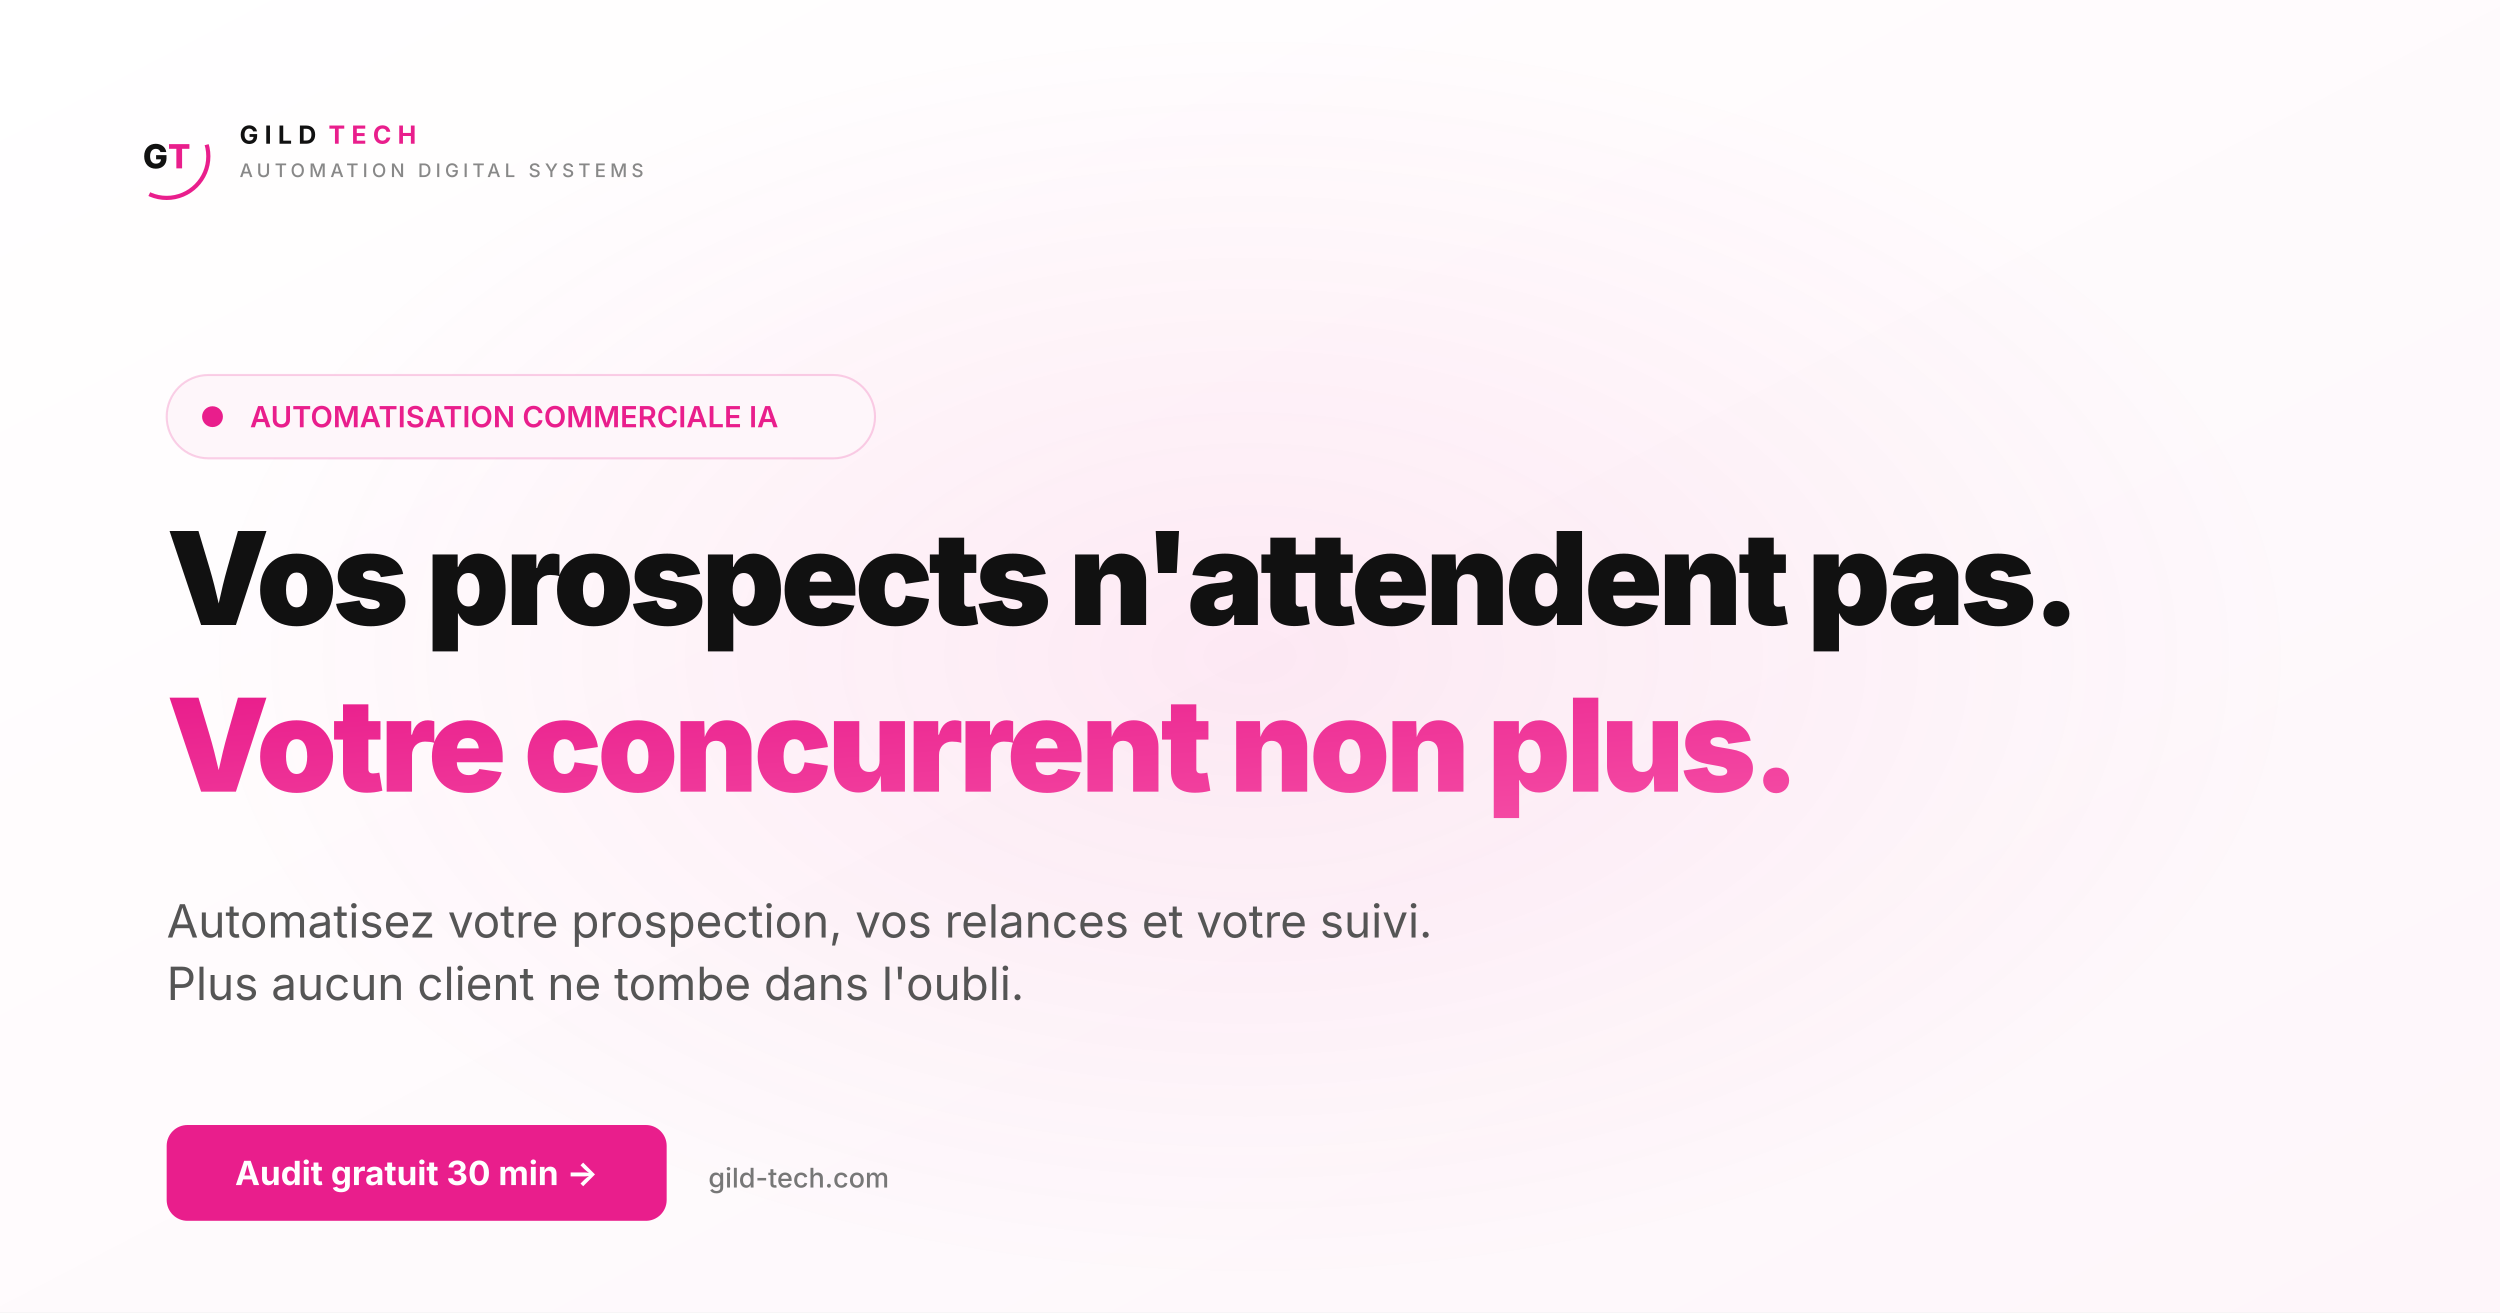
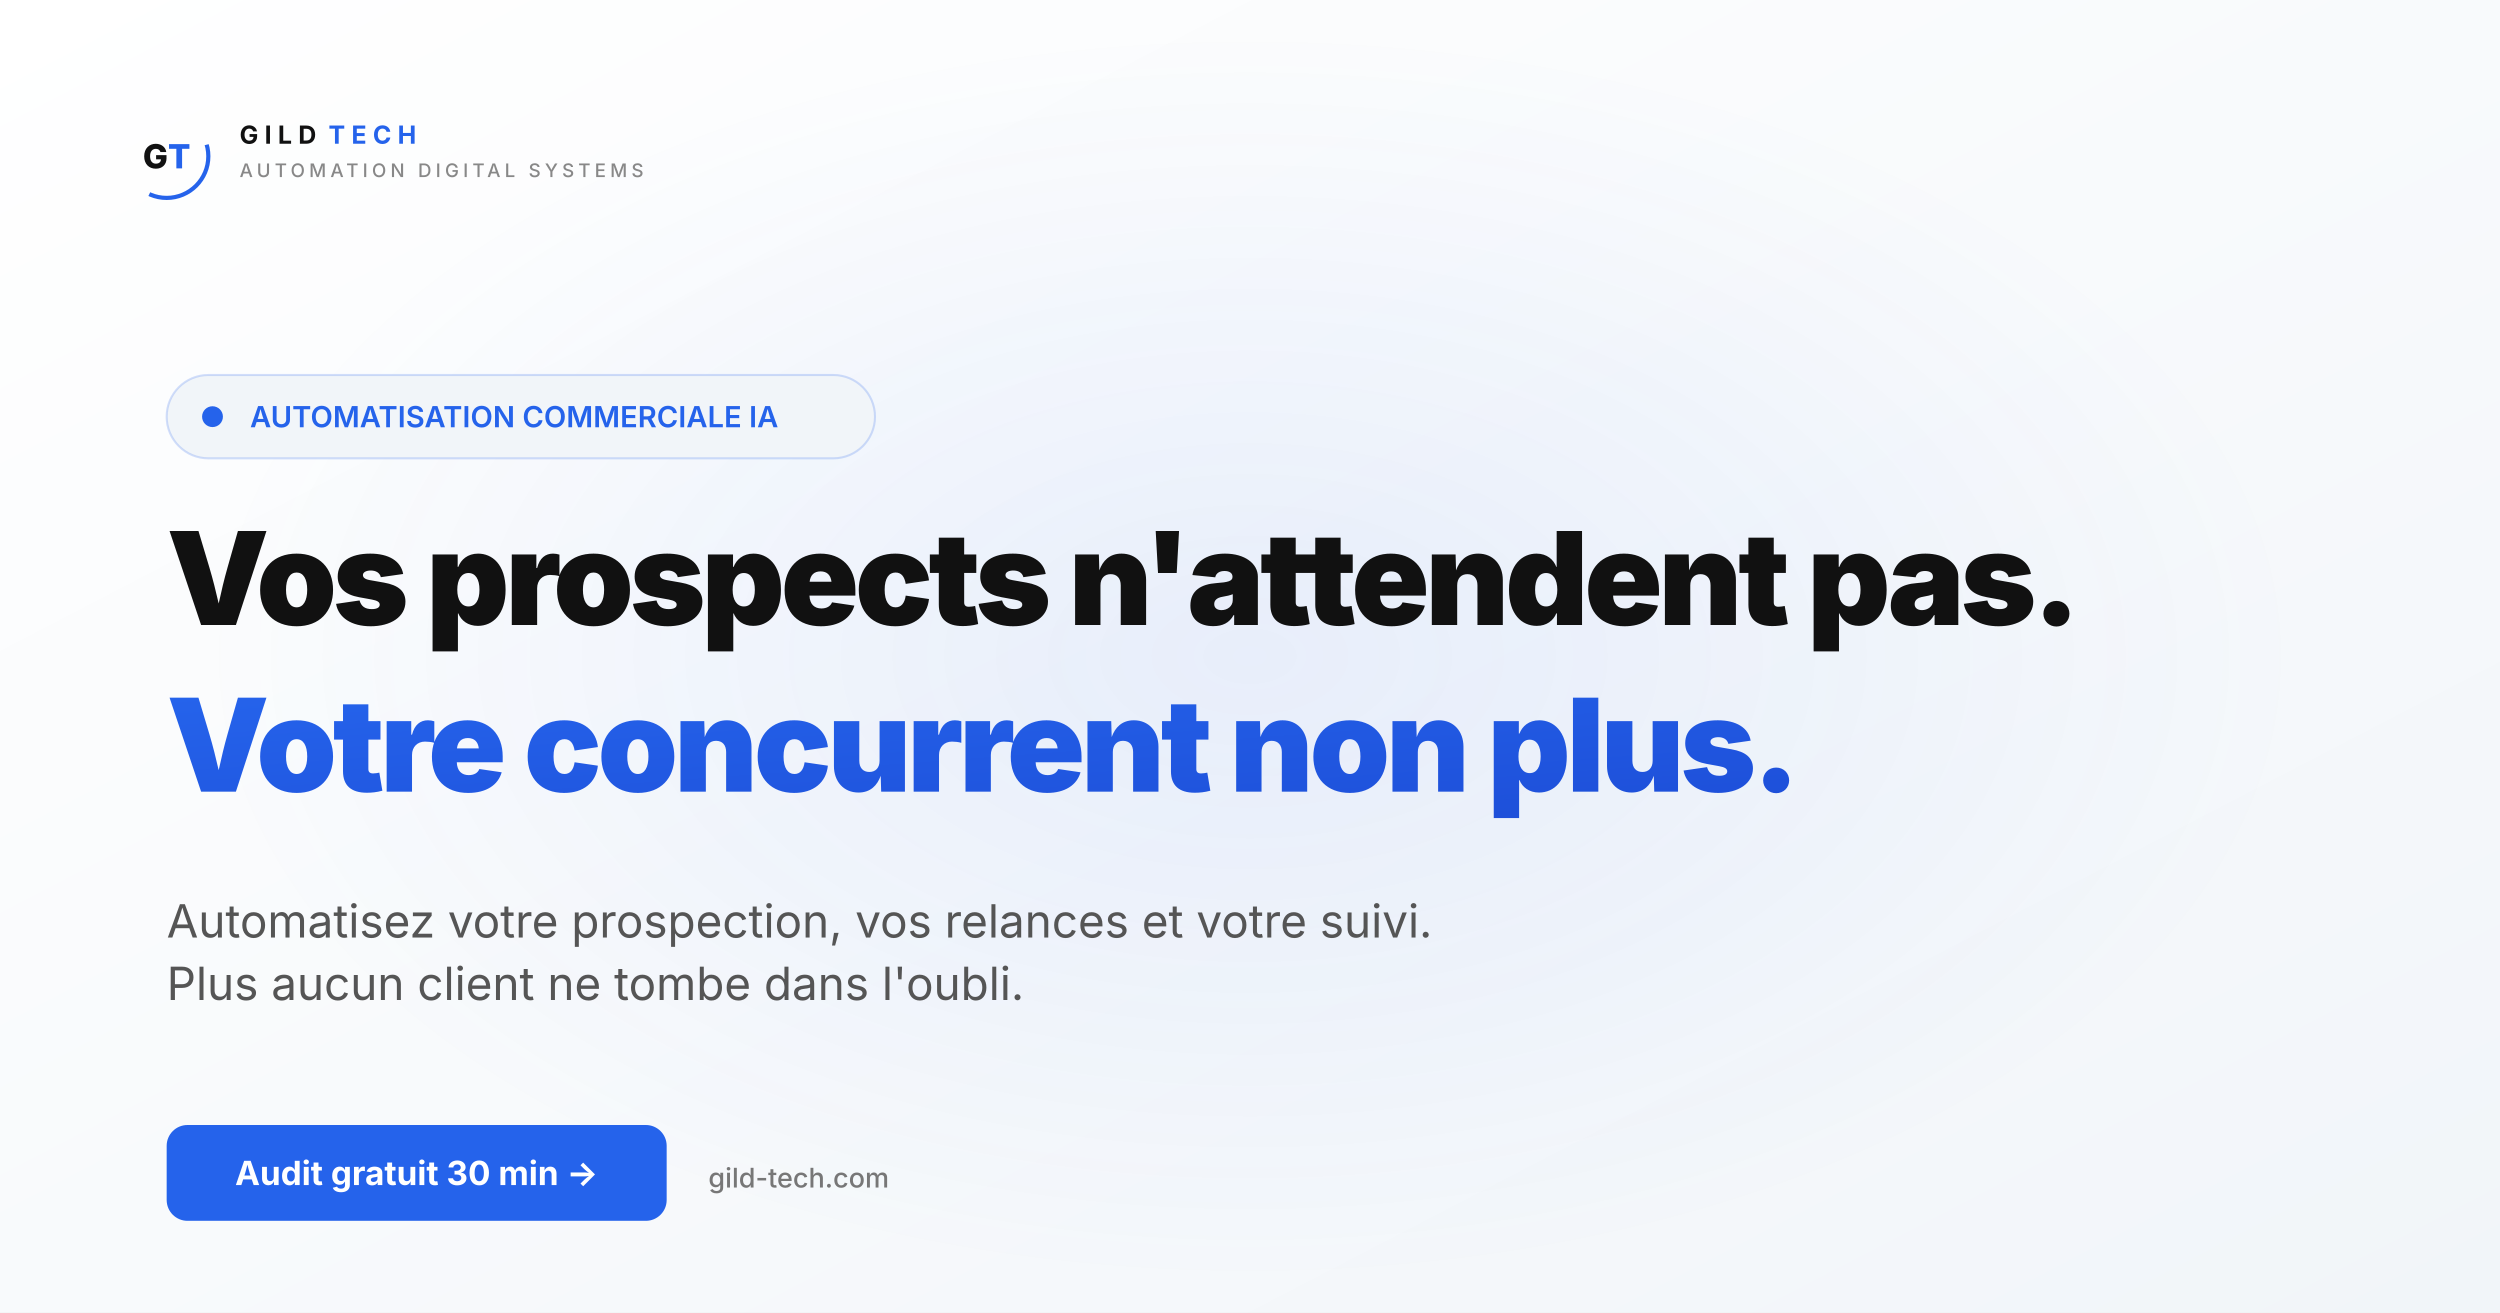
<svg xmlns="http://www.w3.org/2000/svg" viewBox="0 0 1200 630" width="1200" height="630">
  <defs>
    <linearGradient id="bg" x1="0%" y1="0%" x2="100%" y2="100%">
      <stop offset="0%" stop-color="#ffffff" />
-       <stop offset="100%" stop-color="#fef6fa" />
+       <stop offset="100%" stop-color="#f1f5f9" />
    </linearGradient>
    <linearGradient id="pink" x1="0%" y1="0%" x2="100%" y2="100%">
-       <stop offset="0%" stop-color="#E91E8C" />
-       <stop offset="100%" stop-color="#f54da5" />
+       <stop offset="0%" stop-color="#2563EB" />
+       <stop offset="100%" stop-color="#1d4ed8" />
    </linearGradient>
    <radialGradient id="glow" cx="50%" cy="50%" r="50%">
-       <stop offset="0%" stop-color="#E91E8C" stop-opacity="0.08" />
-       <stop offset="100%" stop-color="#E91E8C" stop-opacity="0" />
+       <stop offset="0%" stop-color="#2563EB" stop-opacity="0.08" />
+       <stop offset="100%" stop-color="#2563EB" stop-opacity="0" />
    </radialGradient>
  </defs>
  <rect width="1200" height="630" fill="url(#bg)" />
  <ellipse cx="600" cy="315" rx="500" ry="300" fill="url(#glow)" />
  <g transform="translate(60, 55)">
-     <circle cx="20" cy="20" r="20" fill="none" stroke="#E91E8C" stroke-width="2" stroke-dasharray="40 80" />
-     <text x="20" y="20" text-anchor="middle" dominant-baseline="central" font-family="Inter, sans-serif" font-size="16" font-weight="800" fill="#111">G<tspan fill="#E91E8C">T</tspan>
+     <circle cx="20" cy="20" r="20" fill="none" stroke="#2563EB" stroke-width="2" stroke-dasharray="40 80" />
+     <text x="20" y="20" text-anchor="middle" dominant-baseline="central" font-family="Inter, sans-serif" font-size="16" font-weight="800" fill="#111">G<tspan fill="#2563EB">T</tspan>
    </text>
-     <text x="55" y="14" font-family="Inter, sans-serif" font-size="12" font-weight="700" letter-spacing="3" fill="#111">GILD <tspan fill="#E91E8C">TECH</tspan>
+     <text x="55" y="14" font-family="Inter, sans-serif" font-size="12" font-weight="700" letter-spacing="3" fill="#111">GILD <tspan fill="#2563EB">TECH</tspan>
    </text>
    <text x="55" y="30" font-family="Inter, sans-serif" font-size="9" font-weight="500" letter-spacing="2" fill="#888">AUTOMATION DIGITAL SYSTEMS</text>
  </g>
  <g transform="translate(80, 180)">
-     <rect x="0" y="0" width="340" height="40" rx="20" fill="#fef6fa" stroke="#E91E8C" stroke-opacity="0.2" />
-     <circle cx="22" cy="20" r="5" fill="#E91E8C" />
-     <text x="40" y="20" dominant-baseline="central" font-family="Inter, sans-serif" font-size="14" font-weight="600" fill="#E91E8C">AUTOMATISATION COMMERCIALE IA</text>
+     <rect x="0" y="0" width="340" height="40" rx="20" fill="#f1f5f9" stroke="#2563EB" stroke-opacity="0.2" />
+     <circle cx="22" cy="20" r="5" fill="#2563EB" />
+     <text x="40" y="20" dominant-baseline="central" font-family="Inter, sans-serif" font-size="14" font-weight="600" fill="#2563EB">AUTOMATISATION COMMERCIALE IA</text>
  </g>
  <text x="80" y="300" font-family="Inter, sans-serif" font-size="62" font-weight="900" fill="#111" letter-spacing="-2">Vos prospects n'attendent pas.</text>
  <text x="80" y="380" font-family="Inter, sans-serif" font-size="62" font-weight="900" fill="url(#pink)" letter-spacing="-2">Votre concurrent non plus.</text>
  <text x="80" y="450" font-family="Inter, sans-serif" font-size="22" font-weight="400" fill="#555">Automatisez votre prospection, vos relances et votre suivi.</text>
  <text x="80" y="480" font-family="Inter, sans-serif" font-size="22" font-weight="400" fill="#555">Plus aucun client ne tombe dans l'oubli.</text>
  <g transform="translate(80, 540)">
-     <rect x="0" y="0" width="240" height="46" rx="10" fill="#E91E8C" />
+     <rect x="0" y="0" width="240" height="46" rx="10" fill="#2563EB" />
    <text x="120" y="23" text-anchor="middle" dominant-baseline="central" font-family="Inter, sans-serif" font-size="16" font-weight="700" fill="white">Audit gratuit 30 min →</text>
    <text x="260" y="30" font-family="Inter, sans-serif" font-size="13" font-weight="500" fill="#777">gild-tech.com</text>
  </g>
</svg>
